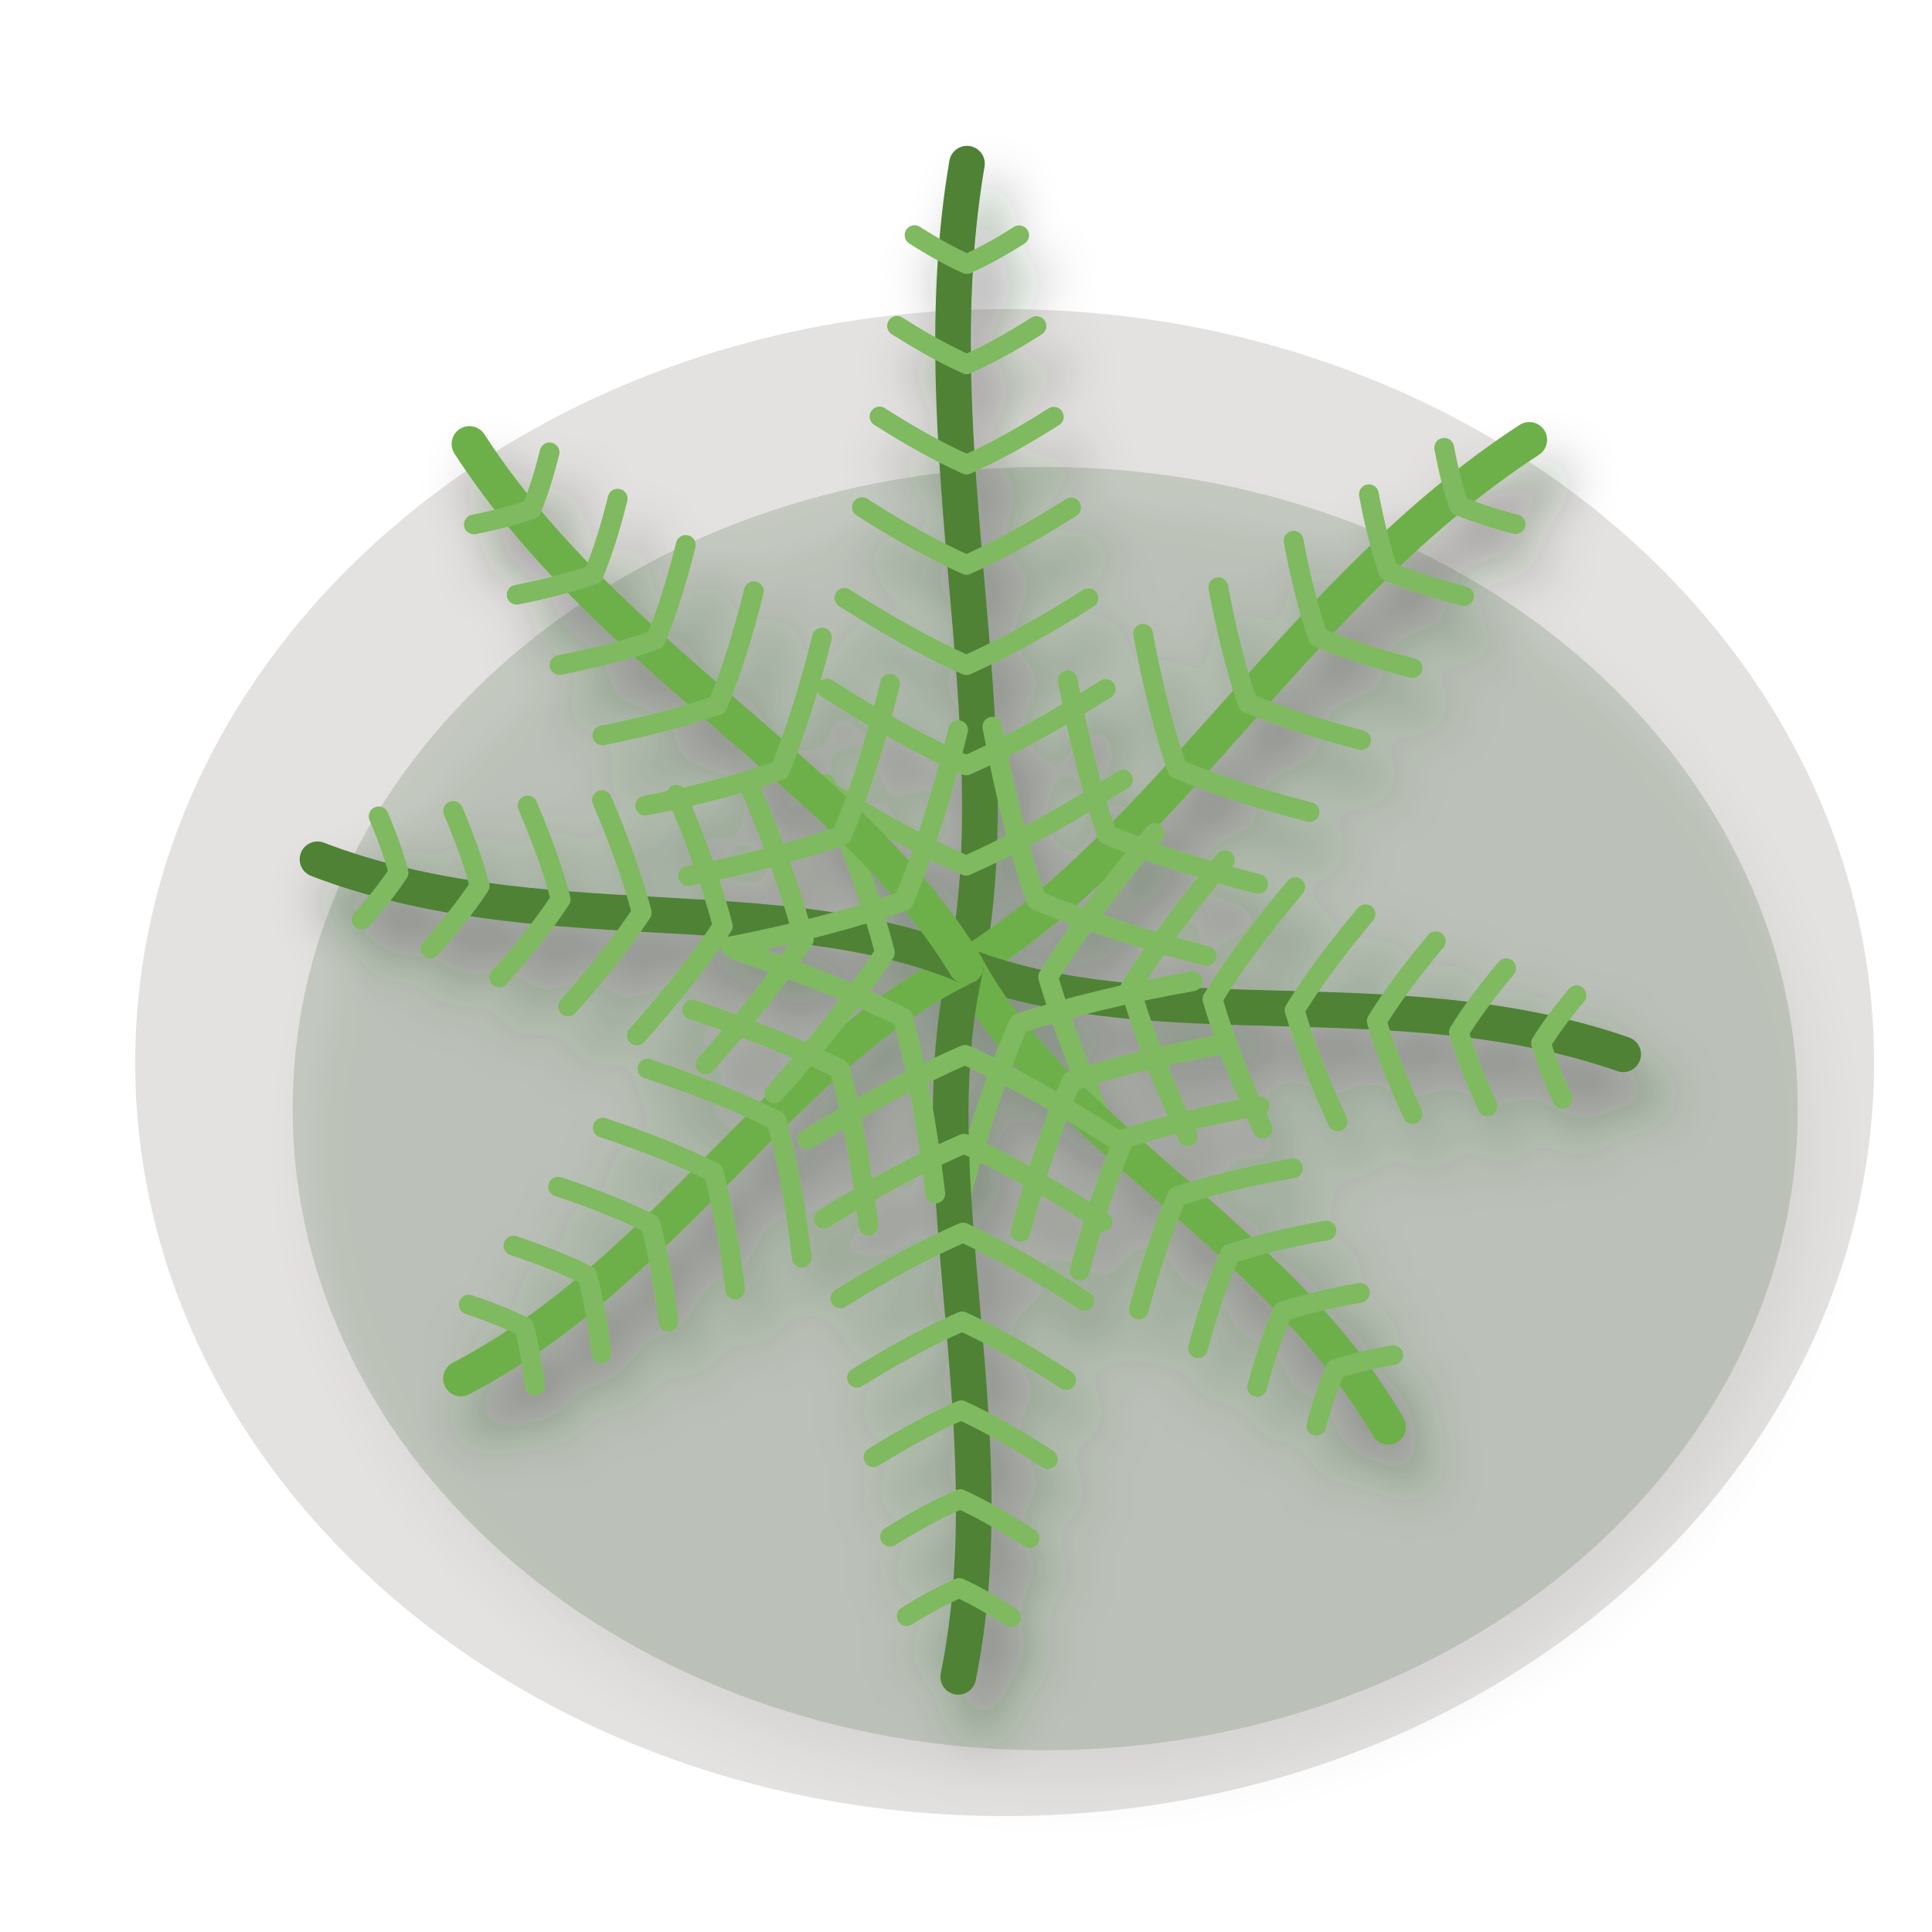
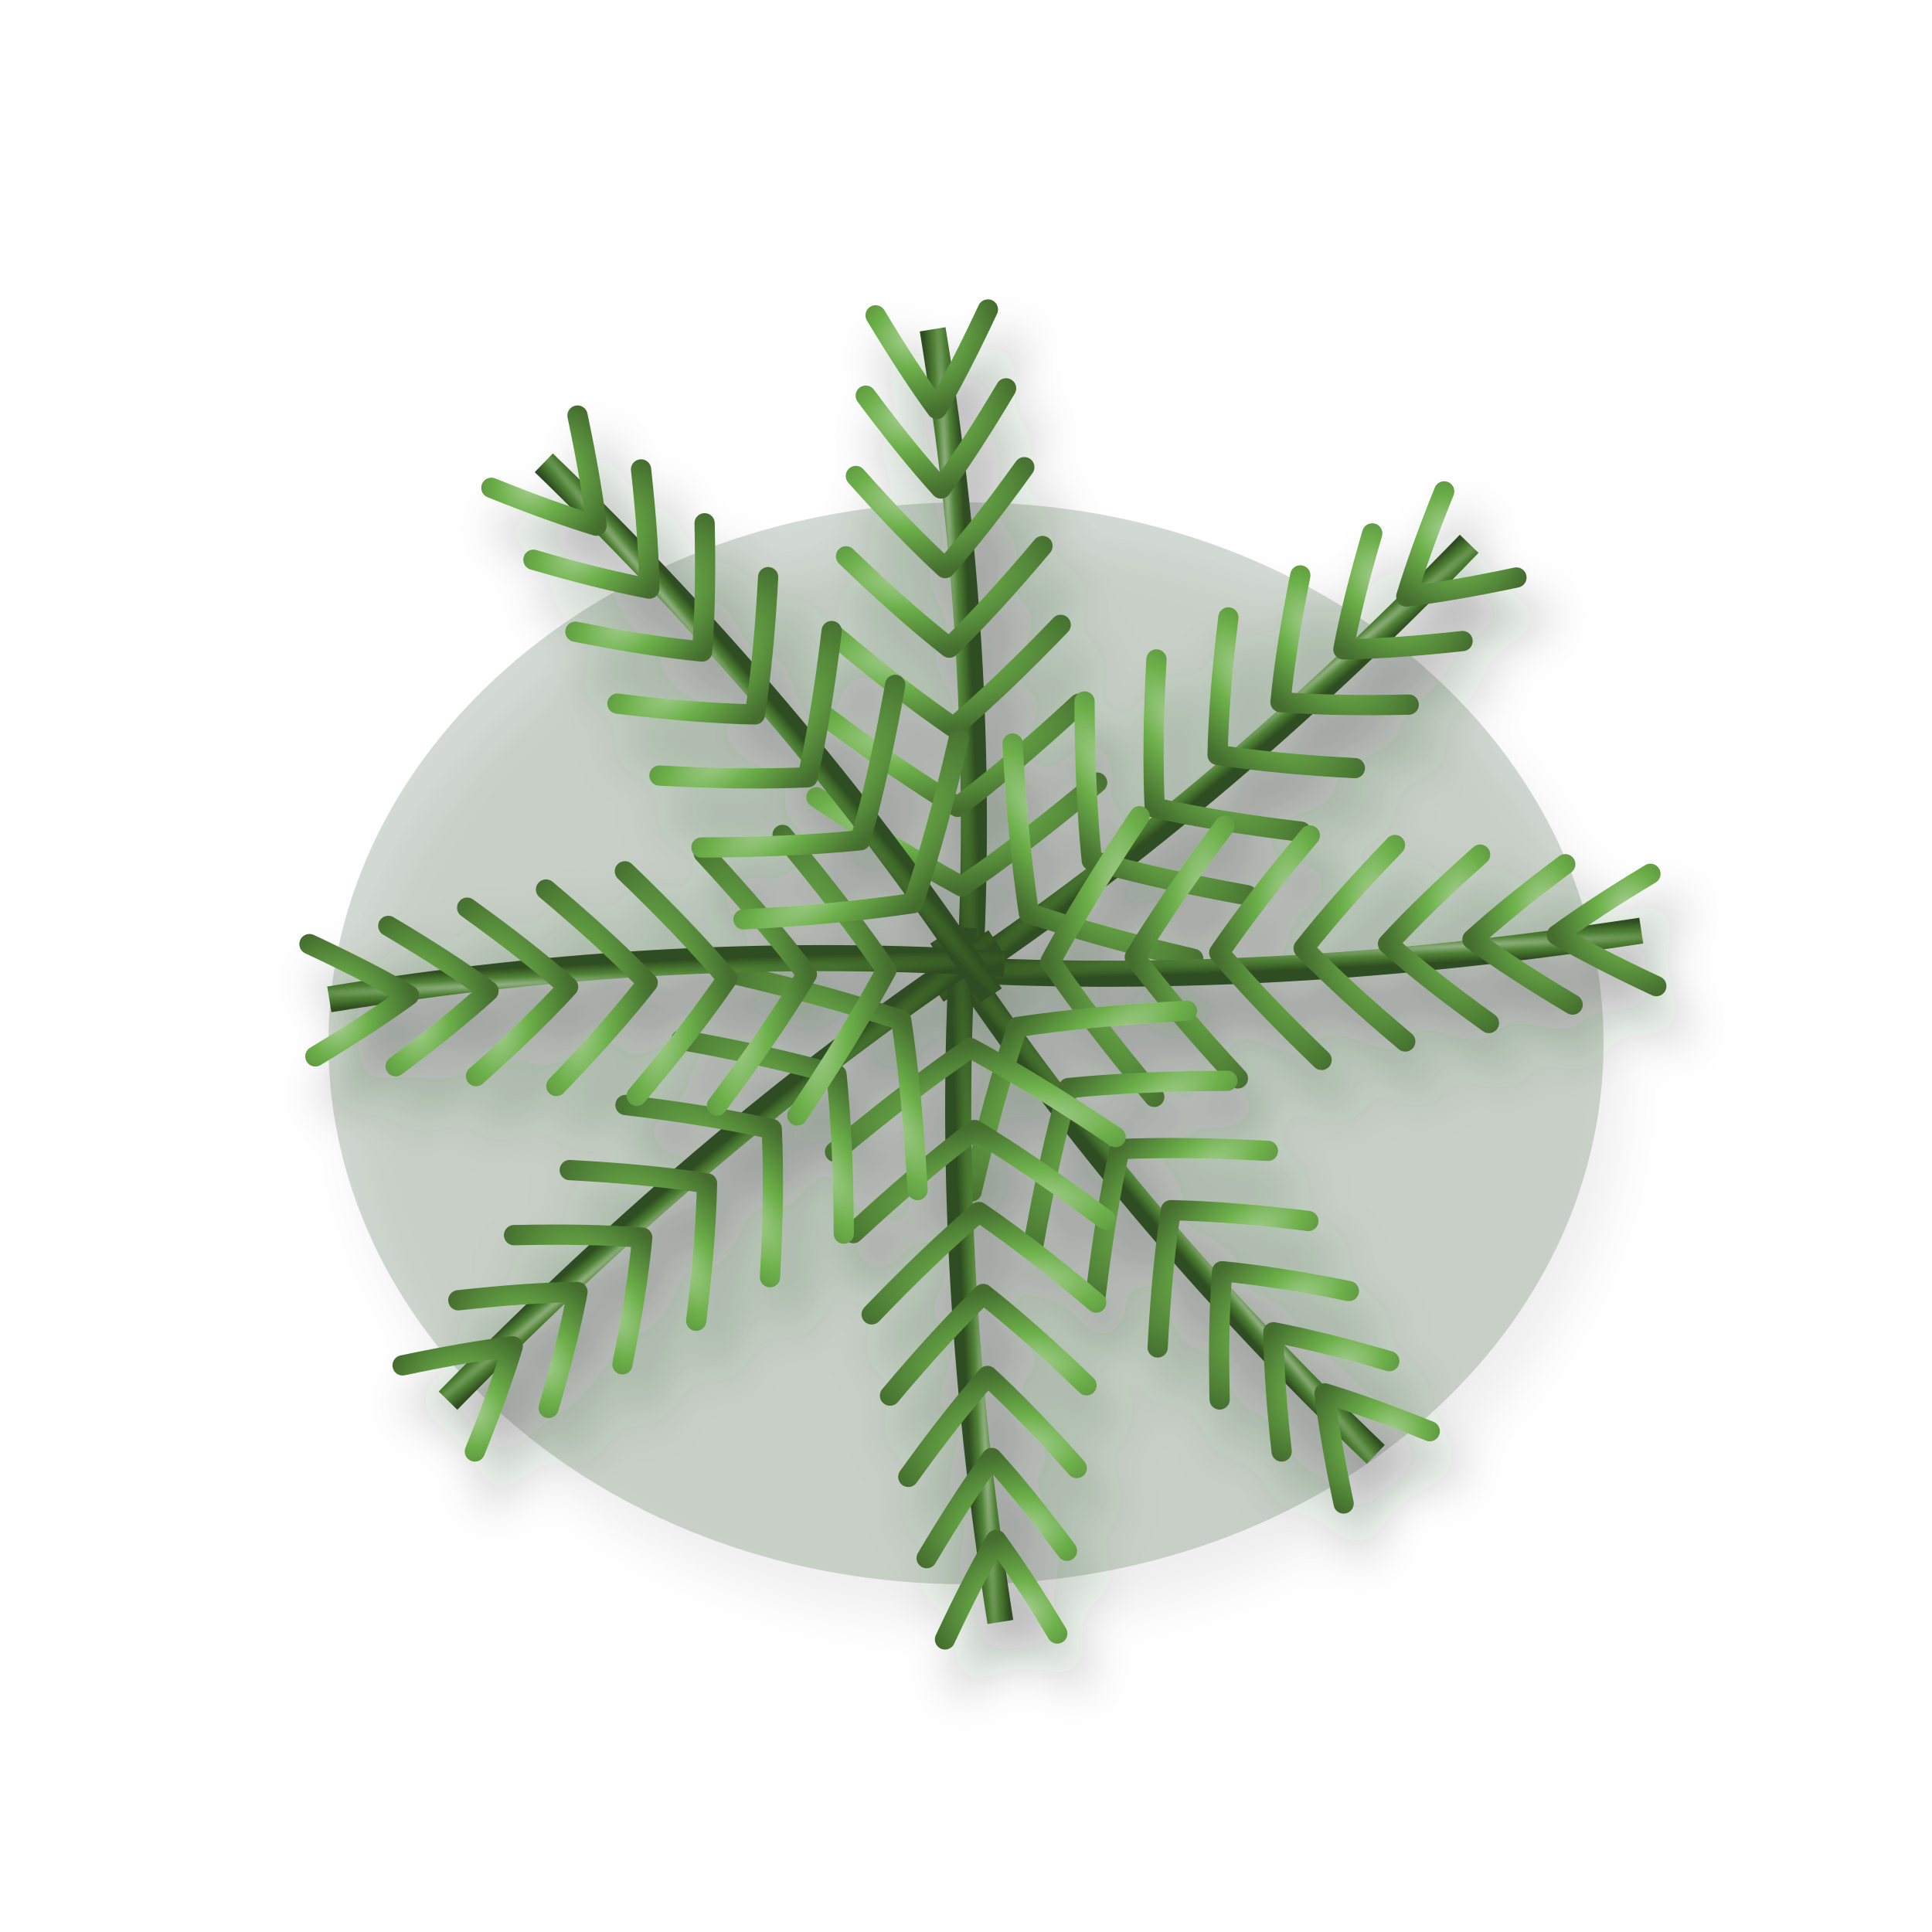
<svg xmlns="http://www.w3.org/2000/svg" viewBox="-50 -50 100 100" width="100" height="100" role="img" aria-label="Finocchio">
-   <defs data-botanical-realism="v2">
-     <filter id="botanicalDepth" x="-28%" y="-28%" width="168%" height="176%" color-interpolation-filters="sRGB">
-       <feGaussianBlur in="SourceAlpha" stdDeviation="1.15" result="softAlpha" />
-       <feSpecularLighting in="softAlpha" surfaceScale="3.2" specularConstant="0.32" specularExponent="18" lighting-color="#fffbe8" result="specular">
-         <feDistantLight azimuth="225" elevation="58" />
-       </feSpecularLighting>
-       <feComposite in="specular" in2="SourceAlpha" operator="in" result="specularClipped" />
-       <feBlend in="SourceGraphic" in2="specularClipped" mode="screen" result="litPlant" />
-       <feDropShadow in="litPlant" dx="1.1" dy="2.1" stdDeviation="1.35" flood-color="#132315" flood-opacity="0.38" />
+   <defs>
+     <radialGradient id="leafA" cx="30%" cy="24%" r="82%">
+       <stop stop-color="#aad196" />
+       <stop offset=".4" stop-color="#6db04a" />
+       <stop offset="1" stop-color="#446d2e" />
+     </radialGradient>
+     <radialGradient id="leafB" cx="30%" cy="24%" r="82%">
+       <stop stop-color="#92b282" />
+       <stop offset=".42" stop-color="#4f8235" />
+       <stop offset="1" stop-color="#2f4e20" />
+     </radialGradient>
+     <radialGradient id="leafYoung">
+       <stop stop-color="#c5dfb7" />
+       <stop offset="1" stop-color="#6db04a" />
+     </radialGradient>
+     <radialGradient id="fruitRed" cx="30%" cy="24%">
+       <stop stop-color="#ff9b83" />
+       <stop offset=".35" stop-color="#dfe6c0" />
+       <stop offset="1" stop-color="#6d2026" />
+     </radialGradient>
+     <radialGradient id="fruitGreen" cx="30%" cy="24%">
+       <stop stop-color="#b6dc79" />
+       <stop offset=".4" stop-color="#5e9849" />
+       <stop offset="1" stop-color="#264a30" />
+     </radialGradient>
+     <radialGradient id="fruitOrange">
+       <stop stop-color="#ffd376" />
+       <stop offset=".42" stop-color="#e78934" />
+       <stop offset="1" stop-color="#7a321f" />
+     </radialGradient>
+     <radialGradient id="fruitPurple">
+       <stop stop-color="#c498ca" />
+       <stop offset=".42" stop-color="#70467e" />
+       <stop offset="1" stop-color="#2a193d" />
+     </radialGradient>
+     <radialGradient id="headGreen">
+       <stop stop-color="#a3c77c" />
+       <stop offset="1" stop-color="#456d43" />
+     </radialGradient>
+     <radialGradient id="headCream">
+       <stop stop-color="#fffcec" />
+       <stop offset="1" stop-color="#b8aa7b" />
+     </radialGradient>
+     <filter id="depth" x="-24%" y="-24%" width="160%" height="170%">
+       <feDropShadow dx="1" dy="2" stdDeviation="1.25" flood-color="#132315" flood-opacity=".38" />
    </filter>
  </defs>
-   <ellipse cx="2" cy="5" rx="45" ry="39" fill="#2f1d10" opacity=".13" />
-   <g class="plant-glyph plant-glyph--piumosa" style="isolation:isolate;filter:url(#botanicalDepth)">
-     <ellipse cx="4.1" cy="7.38" rx="38.95" ry="33.21" fill="#112718" opacity="0.14" />
-     <g transform="rotate(0.06935876)">
-       <path d="M0 0 C2.46 -12.458 -2.46 -26.993 0 -41.528" fill="none" stroke="#4f8235" stroke-width="1.845" stroke-linecap="round" />
-       <path d="M0 -5.191 q3.653 -1.624 8.118 -4.465 M0 -5.191 q-3.653 -1.624 -8.118 -4.465" fill="none" stroke="#7fb960" stroke-width="1.025" stroke-linecap="round" />
-       <path d="M0 -10.382 q3.247 -1.443 7.216 -3.969 M0 -10.382 q-3.247 -1.443 -7.216 -3.969" fill="none" stroke="#7fb960" stroke-width="1.025" stroke-linecap="round" />
-       <path d="M0 -15.573 q2.841 -1.263 6.314 -3.473 M0 -15.573 q-2.841 -1.263 -6.314 -3.473" fill="none" stroke="#7fb960" stroke-width="1.025" stroke-linecap="round" />
-       <path d="M0 -20.764 q2.435 -1.082 5.412 -2.977 M0 -20.764 q-2.435 -1.082 -5.412 -2.977" fill="none" stroke="#7fb960" stroke-width="1.025" stroke-linecap="round" />
-       <path d="M0 -25.955 q2.03 -0.902 4.51 -2.481 M0 -25.955 q-2.03 -0.902 -4.51 -2.481" fill="none" stroke="#7fb960" stroke-width="1.025" stroke-linecap="round" />
-       <path d="M0 -31.146 q1.624 -0.722 3.608 -1.984 M0 -31.146 q-1.624 -0.722 -3.608 -1.984" fill="none" stroke="#7fb960" stroke-width="1.025" stroke-linecap="round" />
-       <path d="M0 -36.337 q1.218 -0.541 2.706 -1.488 M0 -36.337 q-1.218 -0.541 -2.706 -1.488" fill="none" stroke="#7fb960" stroke-width="1.025" stroke-linecap="round" />
+   <g filter="url(#depth)" style="isolation:isolate">
+     <ellipse cy="4" rx="33" ry="28" fill="#122415" opacity=".17" />
+     <g transform="rotate(-3)">
+       <path d="M0 2 Q2 -15 0 -33" stroke="url(#leafB)" stroke-width="1.35" fill="none" />
+       <path d="M0 -4.125 q3.273 -2 7.273 -5 M0 -4.125 q-3.273 -2 -7.273 -5" fill="none" stroke="url(#leafA)" stroke-width="1.05" stroke-linecap="round" />
+       <path d="M0 -8.25 q2.945 -2 6.545 -5 M0 -8.25 q-2.945 -2 -6.545 -5" fill="none" stroke="url(#leafA)" stroke-width="1.05" stroke-linecap="round" />
+       <path d="M0 -12.375 q2.618 -2 5.818 -5 M0 -12.375 q-2.618 -2 -5.818 -5" fill="none" stroke="url(#leafA)" stroke-width="1.05" stroke-linecap="round" />
+       <path d="M0 -16.5 q2.291 -2 5.091 -5 M0 -16.5 q-2.291 -2 -5.091 -5" fill="none" stroke="url(#leafA)" stroke-width="1.05" stroke-linecap="round" />
+       <path d="M0 -20.625 q1.964 -2 4.364 -5 M0 -20.625 q-1.964 -2 -4.364 -5" fill="none" stroke="url(#leafA)" stroke-width="1.05" stroke-linecap="round" />
+       <path d="M0 -24.75 q1.636 -2 3.636 -5 M0 -24.75 q-1.636 -2 -3.636 -5" fill="none" stroke="url(#leafA)" stroke-width="1.05" stroke-linecap="round" />
+       <path d="M0 -28.875 q1.309 -2 2.909 -5 M0 -28.875 q-1.309 -2 -2.909 -5" fill="none" stroke="url(#leafA)" stroke-width="1.05" stroke-linecap="round" />
    </g>
-     <g transform="rotate(46.95315)">
-       <path d="M0 0 C2.46 -11.969 -2.46 -25.932 0 -39.896" fill="none" stroke="#6db04a" stroke-width="1.845" stroke-linecap="round" />
-       <path d="M0 -4.987 q3.653 -1.624 8.118 -4.465 M0 -4.987 q-3.653 -1.624 -8.118 -4.465" fill="none" stroke="#7fb960" stroke-width="1.025" stroke-linecap="round" />
-       <path d="M0 -9.974 q3.247 -1.443 7.216 -3.969 M0 -9.974 q-3.247 -1.443 -7.216 -3.969" fill="none" stroke="#7fb960" stroke-width="1.025" stroke-linecap="round" />
-       <path d="M0 -14.961 q2.841 -1.263 6.314 -3.473 M0 -14.961 q-2.841 -1.263 -6.314 -3.473" fill="none" stroke="#7fb960" stroke-width="1.025" stroke-linecap="round" />
-       <path d="M0 -19.948 q2.435 -1.082 5.412 -2.977 M0 -19.948 q-2.435 -1.082 -5.412 -2.977" fill="none" stroke="#7fb960" stroke-width="1.025" stroke-linecap="round" />
-       <path d="M0 -24.935 q2.03 -0.902 4.51 -2.481 M0 -24.935 q-2.03 -0.902 -4.51 -2.481" fill="none" stroke="#7fb960" stroke-width="1.025" stroke-linecap="round" />
-       <path d="M0 -29.922 q1.624 -0.722 3.608 -1.984 M0 -29.922 q-1.624 -0.722 -3.608 -1.984" fill="none" stroke="#7fb960" stroke-width="1.025" stroke-linecap="round" />
-       <path d="M0 -34.909 q1.218 -0.541 2.706 -1.488 M0 -34.909 q-1.218 -0.541 -2.706 -1.488" fill="none" stroke="#7fb960" stroke-width="1.025" stroke-linecap="round" />
+     <g transform="rotate(50)">
+       <path d="M0 2 Q2 -15 0 -34" stroke="url(#leafB)" stroke-width="1.35" fill="none" />
+       <path d="M0 -4.25 q3.273 -2 7.273 -5 M0 -4.25 q-3.273 -2 -7.273 -5" fill="none" stroke="url(#leafA)" stroke-width="1.05" stroke-linecap="round" />
+       <path d="M0 -8.5 q2.945 -2 6.545 -5 M0 -8.5 q-2.945 -2 -6.545 -5" fill="none" stroke="url(#leafA)" stroke-width="1.05" stroke-linecap="round" />
+       <path d="M0 -12.75 q2.618 -2 5.818 -5 M0 -12.75 q-2.618 -2 -5.818 -5" fill="none" stroke="url(#leafA)" stroke-width="1.05" stroke-linecap="round" />
+       <path d="M0 -17 q2.291 -2 5.091 -5 M0 -17 q-2.291 -2 -5.091 -5" fill="none" stroke="url(#leafA)" stroke-width="1.05" stroke-linecap="round" />
+       <path d="M0 -21.25 q1.964 -2 4.364 -5 M0 -21.25 q-1.964 -2 -4.364 -5" fill="none" stroke="url(#leafA)" stroke-width="1.05" stroke-linecap="round" />
+       <path d="M0 -25.5 q1.636 -2 3.636 -5 M0 -25.5 q-1.636 -2 -3.636 -5" fill="none" stroke="url(#leafA)" stroke-width="1.05" stroke-linecap="round" />
+       <path d="M0 -29.75 q1.309 -2 2.909 -5 M0 -29.75 q-1.309 -2 -2.909 -5" fill="none" stroke="url(#leafA)" stroke-width="1.05" stroke-linecap="round" />
    </g>
-     <g transform="rotate(97.65294)">
-       <path d="M0 0 C2.46 -10.296 -2.46 -22.309 0 -34.321" fill="none" stroke="#4f8235" stroke-width="1.845" stroke-linecap="round" />
-       <path d="M0 -4.29 q3.653 -1.624 8.118 -4.465 M0 -4.29 q-3.653 -1.624 -8.118 -4.465" fill="none" stroke="#7fb960" stroke-width="1.025" stroke-linecap="round" />
-       <path d="M0 -8.58 q3.247 -1.443 7.216 -3.969 M0 -8.58 q-3.247 -1.443 -7.216 -3.969" fill="none" stroke="#7fb960" stroke-width="1.025" stroke-linecap="round" />
-       <path d="M0 -12.871 q2.841 -1.263 6.314 -3.473 M0 -12.871 q-2.841 -1.263 -6.314 -3.473" fill="none" stroke="#7fb960" stroke-width="1.025" stroke-linecap="round" />
-       <path d="M0 -17.161 q2.435 -1.082 5.412 -2.977 M0 -17.161 q-2.435 -1.082 -5.412 -2.977" fill="none" stroke="#7fb960" stroke-width="1.025" stroke-linecap="round" />
-       <path d="M0 -21.451 q2.03 -0.902 4.51 -2.481 M0 -21.451 q-2.03 -0.902 -4.51 -2.481" fill="none" stroke="#7fb960" stroke-width="1.025" stroke-linecap="round" />
-       <path d="M0 -25.741 q1.624 -0.722 3.608 -1.984 M0 -25.741 q-1.624 -0.722 -3.608 -1.984" fill="none" stroke="#7fb960" stroke-width="1.025" stroke-linecap="round" />
-       <path d="M0 -30.031 q1.218 -0.541 2.706 -1.488 M0 -30.031 q-1.218 -0.541 -2.706 -1.488" fill="none" stroke="#7fb960" stroke-width="1.025" stroke-linecap="round" />
+     <g transform="rotate(87)">
+       <path d="M0 2 Q2 -15 0 -35" stroke="url(#leafB)" stroke-width="1.35" fill="none" />
+       <path d="M0 -4.375 q3.273 -2 7.273 -5 M0 -4.375 q-3.273 -2 -7.273 -5" fill="none" stroke="url(#leafA)" stroke-width="1.05" stroke-linecap="round" />
+       <path d="M0 -8.75 q2.945 -2 6.545 -5 M0 -8.75 q-2.945 -2 -6.545 -5" fill="none" stroke="url(#leafA)" stroke-width="1.05" stroke-linecap="round" />
+       <path d="M0 -13.125 q2.618 -2 5.818 -5 M0 -13.125 q-2.618 -2 -5.818 -5" fill="none" stroke="url(#leafA)" stroke-width="1.05" stroke-linecap="round" />
+       <path d="M0 -17.5 q2.291 -2 5.091 -5 M0 -17.5 q-2.291 -2 -5.091 -5" fill="none" stroke="url(#leafA)" stroke-width="1.05" stroke-linecap="round" />
+       <path d="M0 -21.875 q1.964 -2 4.364 -5 M0 -21.875 q-1.964 -2 -4.364 -5" fill="none" stroke="url(#leafA)" stroke-width="1.05" stroke-linecap="round" />
+       <path d="M0 -26.25 q1.636 -2 3.636 -5 M0 -26.25 q-1.636 -2 -3.636 -5" fill="none" stroke="url(#leafA)" stroke-width="1.05" stroke-linecap="round" />
+       <path d="M0 -30.625 q1.309 -2 2.909 -5 M0 -30.625 q-1.309 -2 -2.909 -5" fill="none" stroke="url(#leafA)" stroke-width="1.05" stroke-linecap="round" />
    </g>
-     <g transform="rotate(137.5073)">
-       <path d="M0 0 C2.46 -9.705 -2.46 -21.027 0 -32.349" fill="none" stroke="#6db04a" stroke-width="1.845" stroke-linecap="round" />
-       <path d="M0 -4.044 q3.653 -1.624 8.118 -4.465 M0 -4.044 q-3.653 -1.624 -8.118 -4.465" fill="none" stroke="#7fb960" stroke-width="1.025" stroke-linecap="round" />
-       <path d="M0 -8.087 q3.247 -1.443 7.216 -3.969 M0 -8.087 q-3.247 -1.443 -7.216 -3.969" fill="none" stroke="#7fb960" stroke-width="1.025" stroke-linecap="round" />
-       <path d="M0 -12.131 q2.841 -1.263 6.314 -3.473 M0 -12.131 q-2.841 -1.263 -6.314 -3.473" fill="none" stroke="#7fb960" stroke-width="1.025" stroke-linecap="round" />
-       <path d="M0 -16.175 q2.435 -1.082 5.412 -2.977 M0 -16.175 q-2.435 -1.082 -5.412 -2.977" fill="none" stroke="#7fb960" stroke-width="1.025" stroke-linecap="round" />
-       <path d="M0 -20.218 q2.03 -0.902 4.51 -2.481 M0 -20.218 q-2.03 -0.902 -4.51 -2.481" fill="none" stroke="#7fb960" stroke-width="1.025" stroke-linecap="round" />
-       <path d="M0 -24.262 q1.624 -0.722 3.608 -1.984 M0 -24.262 q-1.624 -0.722 -3.608 -1.984" fill="none" stroke="#7fb960" stroke-width="1.025" stroke-linecap="round" />
-       <path d="M0 -28.305 q1.218 -0.541 2.706 -1.488 M0 -28.305 q-1.218 -0.541 -2.706 -1.488" fill="none" stroke="#7fb960" stroke-width="1.025" stroke-linecap="round" />
+     <g transform="rotate(140)">
+       <path d="M0 2 Q2 -15 0 -33" stroke="url(#leafB)" stroke-width="1.35" fill="none" />
+       <path d="M0 -4.125 q3.273 -2 7.273 -5 M0 -4.125 q-3.273 -2 -7.273 -5" fill="none" stroke="url(#leafA)" stroke-width="1.05" stroke-linecap="round" />
+       <path d="M0 -8.25 q2.945 -2 6.545 -5 M0 -8.25 q-2.945 -2 -6.545 -5" fill="none" stroke="url(#leafA)" stroke-width="1.05" stroke-linecap="round" />
+       <path d="M0 -12.375 q2.618 -2 5.818 -5 M0 -12.375 q-2.618 -2 -5.818 -5" fill="none" stroke="url(#leafA)" stroke-width="1.05" stroke-linecap="round" />
+       <path d="M0 -16.5 q2.291 -2 5.091 -5 M0 -16.5 q-2.291 -2 -5.091 -5" fill="none" stroke="url(#leafA)" stroke-width="1.05" stroke-linecap="round" />
+       <path d="M0 -20.625 q1.964 -2 4.364 -5 M0 -20.625 q-1.964 -2 -4.364 -5" fill="none" stroke="url(#leafA)" stroke-width="1.05" stroke-linecap="round" />
+       <path d="M0 -24.75 q1.636 -2 3.636 -5 M0 -24.75 q-1.636 -2 -3.636 -5" fill="none" stroke="url(#leafA)" stroke-width="1.05" stroke-linecap="round" />
+       <path d="M0 -28.875 q1.309 -2 2.909 -5 M0 -28.875 q-1.309 -2 -2.909 -5" fill="none" stroke="url(#leafA)" stroke-width="1.05" stroke-linecap="round" />
    </g>
-     <g transform="rotate(180.6234)">
-       <path d="M0 0 C2.46 -11.038 -2.46 -23.916 0 -36.794" fill="none" stroke="#4f8235" stroke-width="1.845" stroke-linecap="round" />
-       <path d="M0 -4.599 q3.653 -1.624 8.118 -4.465 M0 -4.599 q-3.653 -1.624 -8.118 -4.465" fill="none" stroke="#7fb960" stroke-width="1.025" stroke-linecap="round" />
-       <path d="M0 -9.198 q3.247 -1.443 7.216 -3.969 M0 -9.198 q-3.247 -1.443 -7.216 -3.969" fill="none" stroke="#7fb960" stroke-width="1.025" stroke-linecap="round" />
-       <path d="M0 -13.798 q2.841 -1.263 6.314 -3.473 M0 -13.798 q-2.841 -1.263 -6.314 -3.473" fill="none" stroke="#7fb960" stroke-width="1.025" stroke-linecap="round" />
-       <path d="M0 -18.397 q2.435 -1.082 5.412 -2.977 M0 -18.397 q-2.435 -1.082 -5.412 -2.977" fill="none" stroke="#7fb960" stroke-width="1.025" stroke-linecap="round" />
-       <path d="M0 -22.996 q2.03 -0.902 4.51 -2.481 M0 -22.996 q-2.03 -0.902 -4.51 -2.481" fill="none" stroke="#7fb960" stroke-width="1.025" stroke-linecap="round" />
-       <path d="M0 -27.595 q1.624 -0.722 3.608 -1.984 M0 -27.595 q-1.624 -0.722 -3.608 -1.984" fill="none" stroke="#7fb960" stroke-width="1.025" stroke-linecap="round" />
-       <path d="M0 -32.195 q1.218 -0.541 2.706 -1.488 M0 -32.195 q-1.218 -0.541 -2.706 -1.488" fill="none" stroke="#7fb960" stroke-width="1.025" stroke-linecap="round" />
+     <g transform="rotate(177)">
+       <path d="M0 2 Q2 -15 0 -34" stroke="url(#leafB)" stroke-width="1.35" fill="none" />
+       <path d="M0 -4.25 q3.273 -2 7.273 -5 M0 -4.25 q-3.273 -2 -7.273 -5" fill="none" stroke="url(#leafA)" stroke-width="1.05" stroke-linecap="round" />
+       <path d="M0 -8.5 q2.945 -2 6.545 -5 M0 -8.5 q-2.945 -2 -6.545 -5" fill="none" stroke="url(#leafA)" stroke-width="1.05" stroke-linecap="round" />
+       <path d="M0 -12.75 q2.618 -2 5.818 -5 M0 -12.75 q-2.618 -2 -5.818 -5" fill="none" stroke="url(#leafA)" stroke-width="1.05" stroke-linecap="round" />
+       <path d="M0 -17 q2.291 -2 5.091 -5 M0 -17 q-2.291 -2 -5.091 -5" fill="none" stroke="url(#leafA)" stroke-width="1.05" stroke-linecap="round" />
+       <path d="M0 -21.25 q1.964 -2 4.364 -5 M0 -21.25 q-1.964 -2 -4.364 -5" fill="none" stroke="url(#leafA)" stroke-width="1.05" stroke-linecap="round" />
+       <path d="M0 -25.5 q1.636 -2 3.636 -5 M0 -25.5 q-1.636 -2 -3.636 -5" fill="none" stroke="url(#leafA)" stroke-width="1.05" stroke-linecap="round" />
+       <path d="M0 -29.75 q1.309 -2 2.909 -5 M0 -29.75 q-1.309 -2 -2.909 -5" fill="none" stroke="url(#leafA)" stroke-width="1.05" stroke-linecap="round" />
    </g>
-     <g transform="rotate(230.7593)">
-       <path d="M0 0 C2.46 -10.126 -2.46 -21.939 0 -33.753" fill="none" stroke="#6db04a" stroke-width="1.845" stroke-linecap="round" />
-       <path d="M0 -4.219 q3.653 -1.624 8.118 -4.465 M0 -4.219 q-3.653 -1.624 -8.118 -4.465" fill="none" stroke="#7fb960" stroke-width="1.025" stroke-linecap="round" />
-       <path d="M0 -8.438 q3.247 -1.443 7.216 -3.969 M0 -8.438 q-3.247 -1.443 -7.216 -3.969" fill="none" stroke="#7fb960" stroke-width="1.025" stroke-linecap="round" />
-       <path d="M0 -12.657 q2.841 -1.263 6.314 -3.473 M0 -12.657 q-2.841 -1.263 -6.314 -3.473" fill="none" stroke="#7fb960" stroke-width="1.025" stroke-linecap="round" />
-       <path d="M0 -16.876 q2.435 -1.082 5.412 -2.977 M0 -16.876 q-2.435 -1.082 -5.412 -2.977" fill="none" stroke="#7fb960" stroke-width="1.025" stroke-linecap="round" />
-       <path d="M0 -21.095 q2.03 -0.902 4.51 -2.481 M0 -21.095 q-2.03 -0.902 -4.51 -2.481" fill="none" stroke="#7fb960" stroke-width="1.025" stroke-linecap="round" />
-       <path d="M0 -25.315 q1.624 -0.722 3.608 -1.984 M0 -25.315 q-1.624 -0.722 -3.608 -1.984" fill="none" stroke="#7fb960" stroke-width="1.025" stroke-linecap="round" />
-       <path d="M0 -29.534 q1.218 -0.541 2.706 -1.488 M0 -29.534 q-1.218 -0.541 -2.706 -1.488" fill="none" stroke="#7fb960" stroke-width="1.025" stroke-linecap="round" />
+     <g transform="rotate(230)">
+       <path d="M0 2 Q2 -15 0 -35" stroke="url(#leafB)" stroke-width="1.35" fill="none" />
+       <path d="M0 -4.375 q3.273 -2 7.273 -5 M0 -4.375 q-3.273 -2 -7.273 -5" fill="none" stroke="url(#leafA)" stroke-width="1.05" stroke-linecap="round" />
+       <path d="M0 -8.75 q2.945 -2 6.545 -5 M0 -8.75 q-2.945 -2 -6.545 -5" fill="none" stroke="url(#leafA)" stroke-width="1.05" stroke-linecap="round" />
+       <path d="M0 -13.125 q2.618 -2 5.818 -5 M0 -13.125 q-2.618 -2 -5.818 -5" fill="none" stroke="url(#leafA)" stroke-width="1.05" stroke-linecap="round" />
+       <path d="M0 -17.5 q2.291 -2 5.091 -5 M0 -17.5 q-2.291 -2 -5.091 -5" fill="none" stroke="url(#leafA)" stroke-width="1.05" stroke-linecap="round" />
+       <path d="M0 -21.875 q1.964 -2 4.364 -5 M0 -21.875 q-1.964 -2 -4.364 -5" fill="none" stroke="url(#leafA)" stroke-width="1.05" stroke-linecap="round" />
+       <path d="M0 -26.25 q1.636 -2 3.636 -5 M0 -26.25 q-1.636 -2 -3.636 -5" fill="none" stroke="url(#leafA)" stroke-width="1.05" stroke-linecap="round" />
+       <path d="M0 -30.625 q1.309 -2 2.909 -5 M0 -30.625 q-1.309 -2 -2.909 -5" fill="none" stroke="url(#leafA)" stroke-width="1.05" stroke-linecap="round" />
    </g>
-     <g transform="rotate(279.3436)">
-       <path d="M0 0 C2.46 -10.206 -2.46 -22.112 0 -34.018" fill="none" stroke="#4f8235" stroke-width="1.845" stroke-linecap="round" />
-       <path d="M0 -4.252 q3.653 -1.624 8.118 -4.465 M0 -4.252 q-3.653 -1.624 -8.118 -4.465" fill="none" stroke="#7fb960" stroke-width="1.025" stroke-linecap="round" />
-       <path d="M0 -8.505 q3.247 -1.443 7.216 -3.969 M0 -8.505 q-3.247 -1.443 -7.216 -3.969" fill="none" stroke="#7fb960" stroke-width="1.025" stroke-linecap="round" />
-       <path d="M0 -12.757 q2.841 -1.263 6.314 -3.473 M0 -12.757 q-2.841 -1.263 -6.314 -3.473" fill="none" stroke="#7fb960" stroke-width="1.025" stroke-linecap="round" />
-       <path d="M0 -17.009 q2.435 -1.082 5.412 -2.977 M0 -17.009 q-2.435 -1.082 -5.412 -2.977" fill="none" stroke="#7fb960" stroke-width="1.025" stroke-linecap="round" />
-       <path d="M0 -21.261 q2.03 -0.902 4.51 -2.481 M0 -21.261 q-2.03 -0.902 -4.51 -2.481" fill="none" stroke="#7fb960" stroke-width="1.025" stroke-linecap="round" />
-       <path d="M0 -25.514 q1.624 -0.722 3.608 -1.984 M0 -25.514 q-1.624 -0.722 -3.608 -1.984" fill="none" stroke="#7fb960" stroke-width="1.025" stroke-linecap="round" />
-       <path d="M0 -29.766 q1.218 -0.541 2.706 -1.488 M0 -29.766 q-1.218 -0.541 -2.706 -1.488" fill="none" stroke="#7fb960" stroke-width="1.025" stroke-linecap="round" />
+     <g transform="rotate(267)">
+       <path d="M0 2 Q2 -15 0 -33" stroke="url(#leafB)" stroke-width="1.35" fill="none" />
+       <path d="M0 -4.125 q3.273 -2 7.273 -5 M0 -4.125 q-3.273 -2 -7.273 -5" fill="none" stroke="url(#leafA)" stroke-width="1.05" stroke-linecap="round" />
+       <path d="M0 -8.25 q2.945 -2 6.545 -5 M0 -8.25 q-2.945 -2 -6.545 -5" fill="none" stroke="url(#leafA)" stroke-width="1.05" stroke-linecap="round" />
+       <path d="M0 -12.375 q2.618 -2 5.818 -5 M0 -12.375 q-2.618 -2 -5.818 -5" fill="none" stroke="url(#leafA)" stroke-width="1.05" stroke-linecap="round" />
+       <path d="M0 -16.5 q2.291 -2 5.091 -5 M0 -16.5 q-2.291 -2 -5.091 -5" fill="none" stroke="url(#leafA)" stroke-width="1.05" stroke-linecap="round" />
+       <path d="M0 -20.625 q1.964 -2 4.364 -5 M0 -20.625 q-1.964 -2 -4.364 -5" fill="none" stroke="url(#leafA)" stroke-width="1.05" stroke-linecap="round" />
+       <path d="M0 -24.75 q1.636 -2 3.636 -5 M0 -24.75 q-1.636 -2 -3.636 -5" fill="none" stroke="url(#leafA)" stroke-width="1.05" stroke-linecap="round" />
+       <path d="M0 -28.875 q1.309 -2 2.909 -5 M0 -28.875 q-1.309 -2 -2.909 -5" fill="none" stroke="url(#leafA)" stroke-width="1.05" stroke-linecap="round" />
    </g>
-     <g transform="rotate(316.4334)">
-       <path d="M0 0 C2.46 -11.188 -2.46 -24.24 0 -37.292" fill="none" stroke="#6db04a" stroke-width="1.845" stroke-linecap="round" />
-       <path d="M0 -4.661 q3.653 -1.624 8.118 -4.465 M0 -4.661 q-3.653 -1.624 -8.118 -4.465" fill="none" stroke="#7fb960" stroke-width="1.025" stroke-linecap="round" />
-       <path d="M0 -9.323 q3.247 -1.443 7.216 -3.969 M0 -9.323 q-3.247 -1.443 -7.216 -3.969" fill="none" stroke="#7fb960" stroke-width="1.025" stroke-linecap="round" />
-       <path d="M0 -13.984 q2.841 -1.263 6.314 -3.473 M0 -13.984 q-2.841 -1.263 -6.314 -3.473" fill="none" stroke="#7fb960" stroke-width="1.025" stroke-linecap="round" />
-       <path d="M0 -18.646 q2.435 -1.082 5.412 -2.977 M0 -18.646 q-2.435 -1.082 -5.412 -2.977" fill="none" stroke="#7fb960" stroke-width="1.025" stroke-linecap="round" />
-       <path d="M0 -23.307 q2.03 -0.902 4.51 -2.481 M0 -23.307 q-2.03 -0.902 -4.51 -2.481" fill="none" stroke="#7fb960" stroke-width="1.025" stroke-linecap="round" />
-       <path d="M0 -27.969 q1.624 -0.722 3.608 -1.984 M0 -27.969 q-1.624 -0.722 -3.608 -1.984" fill="none" stroke="#7fb960" stroke-width="1.025" stroke-linecap="round" />
-       <path d="M0 -32.63 q1.218 -0.541 2.706 -1.488 M0 -32.63 q-1.218 -0.541 -2.706 -1.488" fill="none" stroke="#7fb960" stroke-width="1.025" stroke-linecap="round" />
+     <g transform="rotate(320)">
+       <path d="M0 2 Q2 -15 0 -34" stroke="url(#leafB)" stroke-width="1.35" fill="none" />
+       <path d="M0 -4.25 q3.273 -2 7.273 -5 M0 -4.25 q-3.273 -2 -7.273 -5" fill="none" stroke="url(#leafA)" stroke-width="1.05" stroke-linecap="round" />
+       <path d="M0 -8.5 q2.945 -2 6.545 -5 M0 -8.5 q-2.945 -2 -6.545 -5" fill="none" stroke="url(#leafA)" stroke-width="1.05" stroke-linecap="round" />
+       <path d="M0 -12.75 q2.618 -2 5.818 -5 M0 -12.75 q-2.618 -2 -5.818 -5" fill="none" stroke="url(#leafA)" stroke-width="1.05" stroke-linecap="round" />
+       <path d="M0 -17 q2.291 -2 5.091 -5 M0 -17 q-2.291 -2 -5.091 -5" fill="none" stroke="url(#leafA)" stroke-width="1.05" stroke-linecap="round" />
+       <path d="M0 -21.25 q1.964 -2 4.364 -5 M0 -21.25 q-1.964 -2 -4.364 -5" fill="none" stroke="url(#leafA)" stroke-width="1.05" stroke-linecap="round" />
+       <path d="M0 -25.5 q1.636 -2 3.636 -5 M0 -25.5 q-1.636 -2 -3.636 -5" fill="none" stroke="url(#leafA)" stroke-width="1.05" stroke-linecap="round" />
+       <path d="M0 -29.75 q1.309 -2 2.909 -5 M0 -29.75 q-1.309 -2 -2.909 -5" fill="none" stroke="url(#leafA)" stroke-width="1.05" stroke-linecap="round" />
    </g>
  </g>
</svg>
